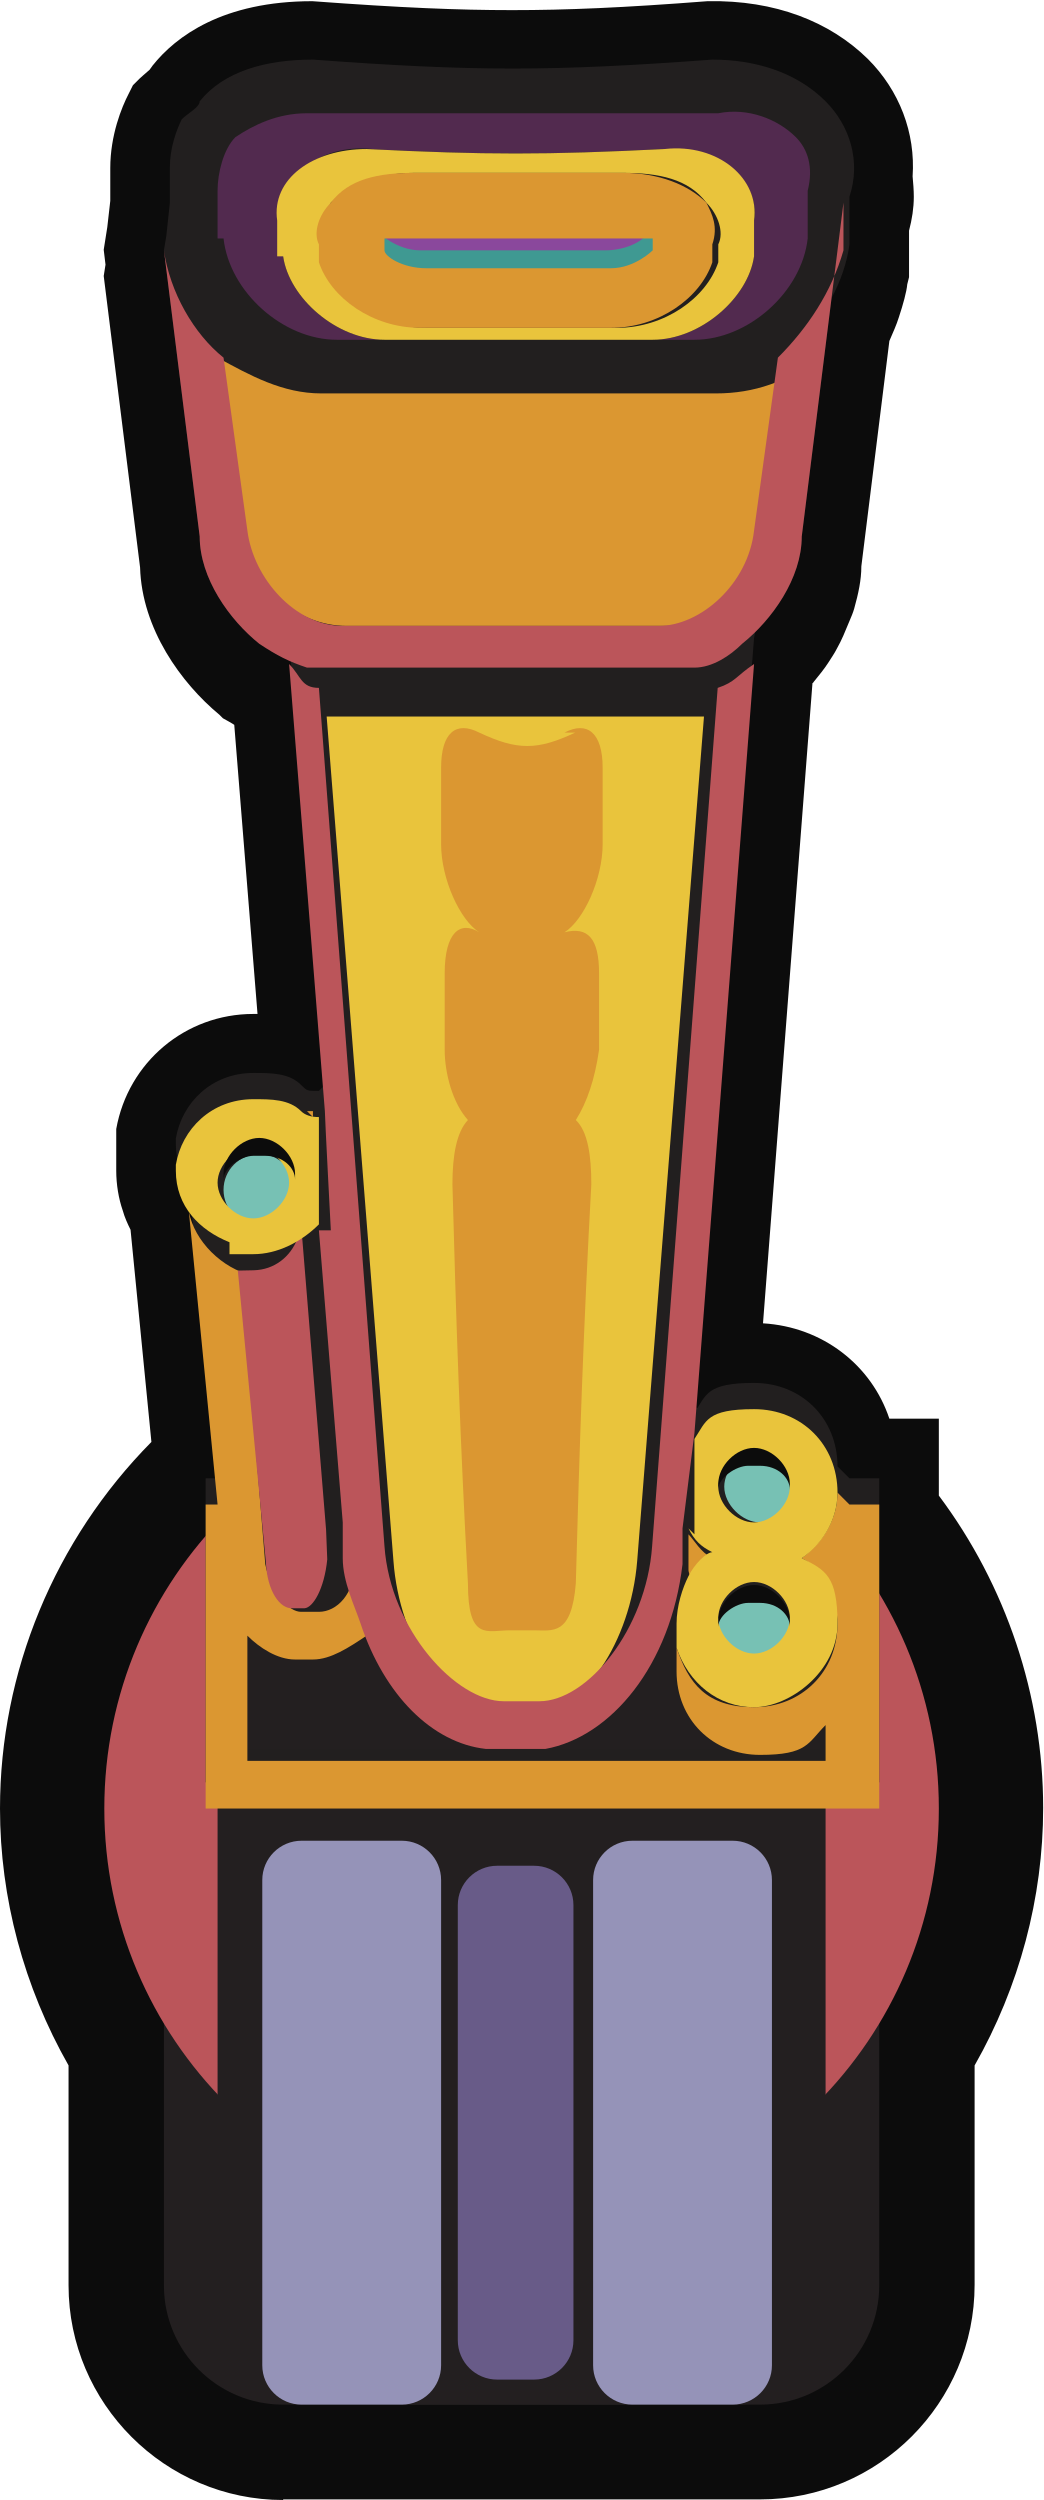
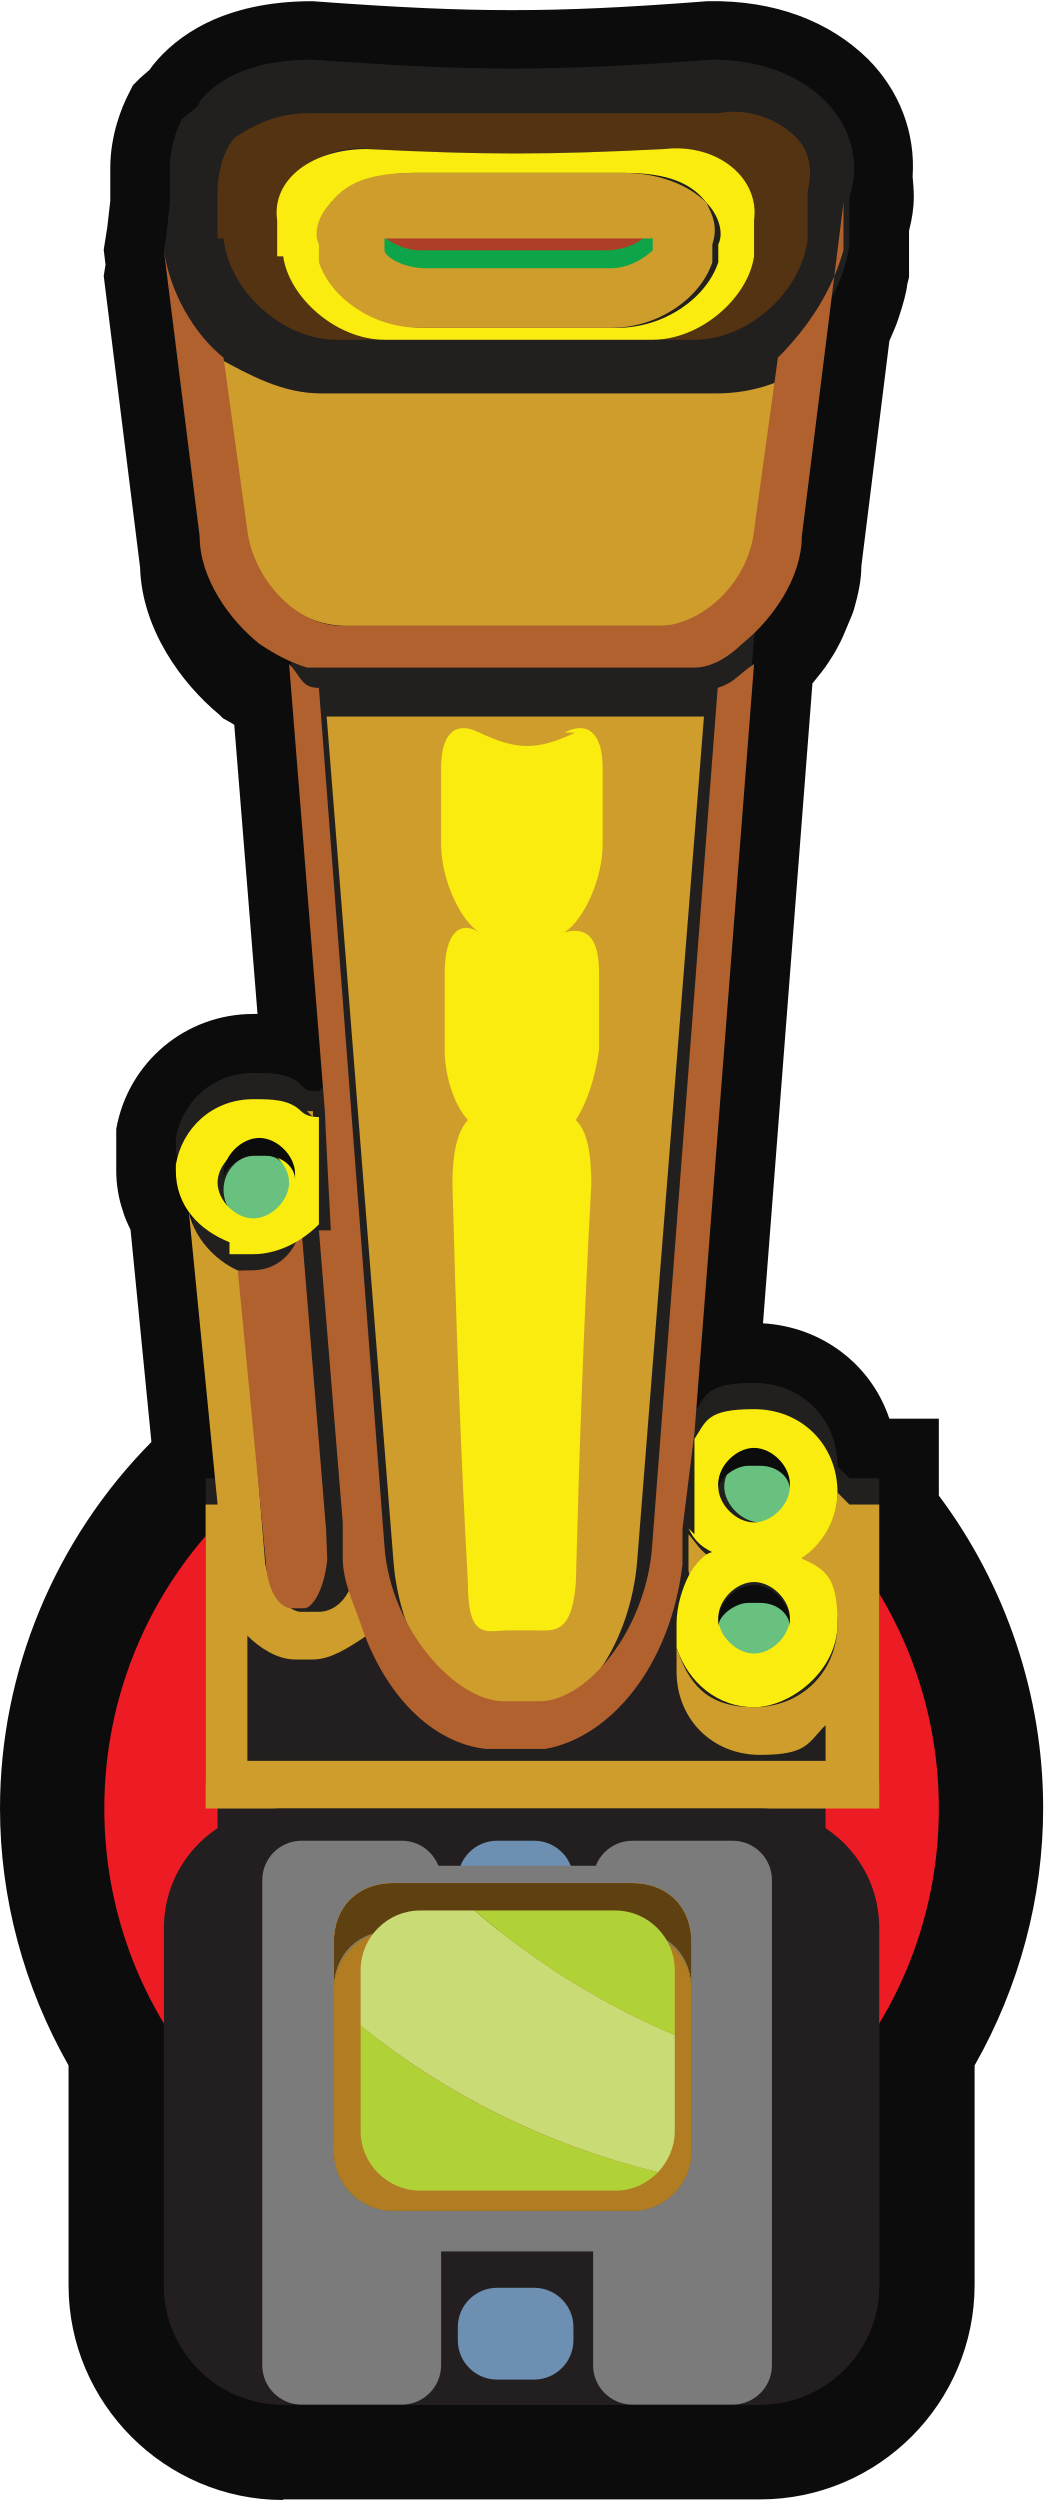
- <svg xmlns="http://www.w3.org/2000/svg" id="Layer_2" data-name="Layer 2" viewBox="0 0 17.5 41.94">
+ <svg xmlns="http://www.w3.org/2000/svg" id="Layer_2" data-name="Layer 2" viewBox="0 0 17.5 41.94" overflow="visible">
  <defs>
    <style>
      .cls-1 {
-         fill: #bb555a;
+         fill: #2c451e;
+         opacity: .9;
+       }
+ 
+       .cls-1, .cls-2, .cls-3, .cls-4 {
+         isolation: isolate;
+       }
+ 
+       .cls-5 {
+         fill: #5f4011;
+       }
+ 
+       .cls-6 {
+         fill: #b1612e;
+       }
+ 
+       .cls-7, .cls-3 {
+         fill: #231f20;
+       }
+ 
+       .cls-8 {
+         fill: #3aaecc;
      }

      .cls-2 {
-         fill: #3f9992;
-       }
- 
-       .cls-3, .cls-4 {
-         fill: #231f20;
-       }
- 
-       .cls-5 {
-         fill: #db9731;
-       }
- 
-       .cls-5, .cls-4 {
-         isolation: isolate;
-       }
- 
-       .cls-6 {
-         fill: #77c1b4;
-       }
- 
-       .cls-7 {
-         fill: #522a4f;
-       }
- 
-       .cls-8 {
-         fill: #8a489c;
+         fill: #f6891f;
      }

      .cls-9 {
-         fill: #685b88;
+         fill: #533312;
      }

      .cls-10 {
-         fill: #382f47;
+         fill: #0ea44a;
      }

      .cls-11 {
-         fill: #9593b8;
+         fill: #ed1c24;
      }

      .cls-12 {
+         fill: #ae3e27;
+       }
+ 
+       .cls-13 {
+         fill: #b0d237;
+       }
+ 
+       .cls-14 {
+         fill: #6d8fb1;
+       }
+ 
+       .cls-15 {
+         fill: #7a5220;
+       }
+ 
+       .cls-16 {
        fill: #221f1f;
      }

-       .cls-13 {
-         fill: #e9c43c;
+       .cls-17 {
+         fill: #0c0c0c;
      }

-       .cls-14 {
-         fill: #0c0c0c;
+       .cls-18 {
+         fill: #69c180;
+       }
+ 
+       .cls-19 {
+         fill: #081c29;
+       }
+ 
+       .cls-20 {
+         fill: #faec0e;
+       }
+ 
+       .cls-21 {
+         fill: #febd30;
+       }
+ 
+       .cls-22 {
+         fill: #b27c23;
+       }
+ 
+       .cls-23 {
+         fill: #c8db75;
+       }
+ 
+       .cls-24 {
+         fill: #81b9e5;
+       }
+ 
+       .cls-4 {
+         fill: #ce9d2b;
+       }
+ 
+       .cls-25 {
+         fill: #7b7b7b;
      }
    </style>
  </defs>
  <g id="Layer_1-2" data-name="Layer 1">
    <g>
-       <path class="cls-14" d="M4.75,41.94c-1.98,0-3.6-1.62-3.6-3.6v-3.69c-.75-1.32-1.15-2.81-1.15-4.31,0-2.3.92-4.51,2.54-6.15l-.35-3.56c-.05-.1-.1-.21-.13-.32-.07-.2-.11-.44-.11-.67v-.24c0-.06,0-.12,0-.19v-.27c.2-1.12,1.16-1.93,2.3-1.93h.07l-.39-4.85s-.06-.04-.1-.06l-.09-.05-.06-.06c-.64-.53-1.3-1.44-1.33-2.47l-.61-4.89.03-.19-.03-.25.06-.38.05-.44v-.55c0-.55.19-1.02.31-1.25l.07-.14.11-.11s.11-.1.17-.15l.05-.07c.39-.49,1.18-1.08,2.68-1.08,1.49.11,2.44.15,3.35.15s1.86-.04,3.28-.15h.01C13,0,13.92.36,14.56.99c.53.53.8,1.24.75,1.97.01.11.02.23.02.34,0,.19-.03.38-.08.57v.78l-.03.12c-.01.12-.07.34-.14.55-.04.13-.1.26-.16.4l-.47,3.78c0,.23-.05.46-.12.71-.02.07-.05.14-.08.21-.07.17-.13.32-.21.46-.04.08-.09.15-.14.23-.07.11-.16.22-.25.33,0,0-.01.02-.02.02l-.83,10.74c1,.06,1.82.7,2.12,1.6h.83v1.29c1.13,1.51,1.75,3.36,1.75,5.24,0,1.51-.4,3-1.15,4.32v3.68c0,1.98-1.61,3.6-3.6,3.6H4.75Z" />
      <g>
-         <path class="cls-14" d="M16.5,30.34c0-1.86-.66-3.56-1.75-4.9v-.2h0s-.18,0-.18,0c-.19-.21-.39-.42-.6-.61-.17-.58-.67-.99-1.32-.99,0,0-.01,0-.02,0-.29-.17-.6-.33-.91-.46l.93-12.04.02-.1s.05-.06.08-.09c.04-.05.08-.09.12-.14.07-.08.13-.17.19-.25.04-.05.07-.11.1-.16.06-.1.1-.2.14-.31.02-.05.05-.1.06-.16.05-.16.08-.32.08-.49l.5-4h0c.07-.14.14-.28.19-.43.05-.15.09-.31.11-.46,0,0,0,0,0,0h0v-.8c.05-.15.08-.3.08-.45,0-.44-.18-.85-.48-1.15-.5-.5-1.2-.7-1.9-.7-2.7.2-4,.2-6.7,0-.6,0-1.14.11-1.55.38-.13.09-.25.2-.35.32,0,.03-.01.05-.03.08-.03.03-.06.06-.1.09-.06.04-.12.09-.16.13-.1.2-.2.5-.2.8v.6h0s-.06.56-.06.56l-.04.24.6,4.8c0,.7.5,1.4,1,1.8,0,0,0,0,0,0,.11.07.2.13.3.18.07.04.15.08.23.11l.57,7.11-.1.1s-.07,0-.1,0v-.1h-.1s0,0,.1.1c-.05,0-.08,0-.1-.02,0,0,0,0-.01,0-.02-.01-.05-.04-.08-.07-.15-.15-.36-.19-.58-.2-.07,0-.15,0-.22,0-.17,0-.34.03-.48.09-.4.15-.67.5-.78.9,0,.04-.03.07-.04.11h0v.1c0,.13.02.26.06.37.04.11.09.21.15.3,0,0,0,0,0,0l.3,3.02.12,1.25c-1.58,1.42-2.59,3.47-2.59,5.76,0,1.48.43,2.86,1.15,4.04v3.96c0,1.43,1.17,2.6,2.6,2.6h8c1.43,0,2.6-1.17,2.6-2.6v-3.96c.72-1.18,1.15-2.56,1.15-4.04Z" />
-         <rect class="cls-4" x="2.75" y="30.34" width="12" height="10" rx="2" ry="2" />
-         <circle class="cls-1" cx="8.75" cy="30.34" r="7" />
-         <circle class="cls-10" cx="8.75" cy="30.34" r="4" />
-         <rect class="cls-3" x="3.65" y="26.34" width="10.2" height="14" rx="1.5" ry="1.5" />
-         <rect class="cls-11" x="4.4" y="30.88" width="3" height="9.46" rx=".66" ry=".66" />
-         <rect class="cls-11" x="9.95" y="30.88" width="3" height="9.46" rx=".66" ry=".66" />
-         <rect class="cls-9" x="7.68" y="31.3" width="1.94" height="8.62" rx=".66" ry=".66" />
-         <path class="cls-12" d="M14.05,24.6c0-.8-.6-1.4-1.4-1.4s-.8.2-1,.5M11.65,23.6l1-12.9.02-.1c.42-.41.78-1.01.78-1.6l.5-4c.15-.28.26-.59.3-.9v-.8c.2-.6,0-1.2-.4-1.6-.5-.5-1.2-.7-1.9-.7-2.7.2-4,.2-6.7,0-.8,0-1.5.2-1.9.7,0,.1-.2.2-.3.3-.1.2-.2.5-.2.8v.6l-.06.56-.04.24.6,4.8c0,.7.5,1.4,1,1.8.2.13.36.22.53.29l.57,7.11-.1.1s-.07,0-.1,0h0c-.1,0-.12-.02-.2-.1-.2-.2-.5-.2-.8-.2-.7,0-1.2.5-1.3,1.1v.1c0,.26.09.48.22.67l.48,4.93h-.2v5.1h11.3v-5.1h-.5l-.2-.2" />
-         <ellipse class="cls-2" cx="8.85" cy="4.2" rx="2.8" ry=".8" />
-         <path class="cls-3" d="M11.55,26.44s0-.1-.1-.2c-.2,1.6-1.1,2.9-2.3,3.1h4.6v-.6c-.2.3-.6.5-1.1.5-.8,0-1.4-.6-1.4-1.4s0-.2,0-.4v-.4c0-.3,0-.5.2-.8l.1.2Z" />
-         <path class="cls-3" d="M6.05,27.24c-.2.3-.5.4-.9.4h-.3c-.3,0-.6-.1-.8-.4v2.1h4.1c-.9-.1-1.7-1-2.1-2.1Z" />
-         <path class="cls-5" d="M14.05,25.04c0,.4-.2.8-.6,1.1.4.2.6.7.6,1.1,0,.8-.6,1.4-1.4,1.4s-1.1-.4-1.3-1v.4c0,.8.6,1.4,1.4,1.4s.8-.2,1.1-.5v.6H4.15v-2.1c.2.2.5.4.8.4h.3c.3,0,.6-.2.9-.4-.1-.4-.2-.7-.2-1.1v-.6.5c0,.5-.3.8-.6.8h-.3c-.2,0-.5-.3-.6-.8l-.4-4.9c-.5-.2-.9-.7-.9-1.2h0l.5,5.1h-.2v5.1h11.3v-5.1h-.5l-.2-.2Z" />
-         <path class="cls-1" d="M4.99,20.78c-.12.31-.39.52-.73.53s-.21,0-.27.01l.47,4.88c.02.5.24.79.44.78h.21c.14-.01.33-.32.38-.82l-.02-.5-.4-4.89h-.07Z" />
-         <path class="cls-5" d="M5.25,18.64h-.1l.1.1h0v-.1Z" />
-         <path class="cls-5" d="M11.95,26.14c-.2-.1-.3-.3-.4-.4v.6s0,.1.1.2c0-.1.2-.3.4-.4h-.1Z" />
-         <path class="cls-6" d="M12.15,24.94c0,.3.3.6.6.6s.6-.3.6-.6-.3-.6-.6-.6-.6.3-.6.6Z" />
-         <path class="cls-6" d="M12.65,26.64c-.3,0-.6.3-.6.6s.3.6.6.6.6-.3.6-.6-.3-.6-.6-.6Z" />
-         <path class="cls-13" d="M11.55,25.64c.1.2.2.3.4.4-.1,0-.3.2-.4.4s-.2.5-.2.8v.4c.2.6.7,1,1.3,1s1.4-.6,1.4-1.4-.2-.9-.6-1.1c.3-.2.6-.6.6-1.1h0c0-.8-.6-1.4-1.4-1.4s-.8.2-1,.5v1.6l-.1-.1ZM13.25,24.94c0,.3-.3.6-.6.6s-.6-.3-.6-.6.3-.6.6-.6.6.3.6.6ZM12.65,27.74c-.3,0-.6-.3-.6-.6s.3-.6.6-.6.6.3.6.6-.3.6-.6.6Z" />
-         <circle class="cls-6" cx="4.35" cy="19.96" r=".6" />
-         <path class="cls-13" d="M3.85,21.04h.4c.4,0,.8-.2,1.1-.5v-1.8q-.2,0-.3-.1c-.2-.2-.5-.2-.8-.2-.7,0-1.2.5-1.3,1.1v.1h0c0,.6.4,1,.9,1.2v.2ZM4.85,19.84c0,.3-.3.6-.6.6s-.6-.3-.6-.6.3-.6.6-.6.6.3.6.6Z" />
-         <path class="cls-13" d="M8.65,12.02h-3.17l1.12,14.16c.1,1.38.92,2.56,1.74,2.56h.61c.82,0,1.63-1.18,1.74-2.56l1.12-14.16h-.51c-1.12,0-1.84,0-2.66,0Z" />
-         <path class="cls-1" d="M5.35,20.64l.4,4.9v.6c0,.4.2.8.3,1.1.4,1.2,1.2,2,2.1,2.1h1c1.1-.2,2.1-1.4,2.3-3.1v-.6l.2-1.6,1-12.9c-.3.2-.31.3-.61.4l-1.1,14.4c-.1,1.4-1.09,2.6-1.89,2.6h-.6c-.8,0-1.9-1.2-2-2.6l-1.1-14.4c-.3,0-.3-.2-.5-.4l.6,7.5h0c0,.1.1,2,.1,2h-.2Z" />
-         <path class="cls-5" d="M9.65,12.29c-.64.3-.97.3-1.61,0-.39-.2-.64,0-.64.59v1.28c0,.59.32,1.28.64,1.48-.32-.2-.58,0-.58.69v1.28c0,.39.13.89.39,1.18-.19.2-.26.59-.26,1.08.06,2.26.13,4.33.26,6.69,0,.98.32.79.71.79h.39c.32,0,.64.1.71-.79.06-2.26.13-4.33.26-6.69,0-.49-.06-.89-.26-1.08.19-.3.32-.69.39-1.18v-1.28c0-.59-.19-.79-.58-.69.32-.2.64-.89.64-1.48v-1.28c0-.59-.26-.79-.64-.59h.19Z" />
-         <path class="cls-5" d="M8.65,6.6h-3.26c-.65,0-1.19-.3-1.74-.6l.43,2.9c.11.9.87,1.6,1.74,1.6h5.76c.87,0,1.63-.8,1.74-1.6l.43-2.9c-.54.4-1.09.6-1.74.6h-3.37Z" />
-         <path class="cls-1" d="M5.45,11.2h6.2c.3,0,.6-.2.8-.4.5-.4,1-1.1,1-1.8l.7-5.6v.8c-.2.7-.6,1.3-1.1,1.8l-.4,2.9c-.1.9-.9,1.6-1.6,1.6h-5.3c-.8,0-1.5-.8-1.6-1.6l-.4-2.9c-.5-.4-.9-1.1-1-1.8l.6,4.8c0,.7.5,1.4,1,1.8.3.2.5.3.8.4h.3Z" />
-         <path class="cls-7" d="M3.75,4c.1.9,1,1.7,1.9,1.7h6c.9,0,1.8-.8,1.9-1.7v-.8c.1-.4,0-.7-.2-.9-.3-.3-.8-.5-1.3-.4h-6.9c-.5,0-.9.2-1.2.4-.2.2-.3.6-.3.9v.8h.1ZM6.15,2.5c2,.1,3,.1,5,0,.9,0,1.6.5,1.5,1.2v.6c-.1.7-.9,1.4-1.7,1.4h-4.5c-.8,0-1.6-.7-1.7-1.4v-.6c-.1-.7.6-1.3,1.5-1.2h-.1Z" />
-         <path class="cls-13" d="M4.75,4.3c.1.7.9,1.4,1.7,1.4h4.5c.8,0,1.6-.7,1.7-1.4v-.6c.1-.7-.6-1.3-1.5-1.2-2,.1-3,.1-5,0-.9,0-1.6.5-1.5,1.2v.6h.1ZM5.55,3.4c.3-.3.8-.5,1.4-.5h3.5c.6,0,1.1.1,1.4.5.2.2.3.5.2.7v.3c-.2.6-.9,1.1-1.7,1.1h-3.2c-.8,0-1.5-.5-1.7-1.1v-.3c-.1-.3,0-.5.1-.7Z" />
-         <path class="cls-8" d="M6.85,3.7h-.5v.2s.3.3.7.3h3.1c.4,0,.7-.2.7-.3v-.2h-4.1.1Z" />
-         <path class="cls-5" d="M7.05,5.5h3.2c.8,0,1.5-.5,1.7-1.1v-.3c.1-.3,0-.5-.1-.7-.3-.3-.8-.5-1.4-.5h-3.5c-.6,0-1.1.1-1.4.5-.2.2-.3.5-.2.7v.3c.2.6.9,1.1,1.7,1.1ZM10.95,4v.2s-.3.3-.7.3h-3.1c-.4,0-.7-.2-.7-.3v-.2h4.6-.1Z" />
-         <path class="cls-14" d="M4.45,19.39c.3,0,.5.2.5.4v-.1c0-.3-.3-.6-.6-.6s-.6.3-.6.6,0,0,0,.1c0-.2.3-.4.5-.4h.2Z" />
-         <path class="cls-14" d="M12.75,24.59c.3,0,.5.2.5.4v-.1c0-.3-.3-.6-.6-.6s-.6.3-.6.6,0,0,0,.1c0-.2.3-.4.5-.4h.2Z" />
-         <path class="cls-14" d="M12.75,26.89c.3,0,.5.2.5.4v-.1c0-.3-.3-.6-.6-.6s-.6.3-.6.6,0,0,0,.1c0-.2.3-.4.5-.4h.2Z" />
+         <path class="cls-17" d="M4.75,41.94c-1.98,0-3.6-1.62-3.6-3.6v-3.69c-.75-1.32-1.15-2.81-1.15-4.31,0-2.3.92-4.51,2.54-6.15l-.35-3.56c-.05-.1-.1-.21-.13-.32-.07-.2-.11-.44-.11-.67v-.24c0-.06,0-.12,0-.19v-.27c.2-1.12,1.16-1.93,2.3-1.93h.07l-.39-4.85s-.06-.04-.1-.06l-.09-.05-.06-.06c-.64-.53-1.3-1.44-1.33-2.47l-.61-4.89.03-.19-.03-.25.06-.38.05-.44v-.55c0-.55.19-1.02.31-1.25l.07-.14.11-.11s.11-.1.17-.15l.05-.07c.39-.49,1.18-1.08,2.68-1.08,1.49.11,2.44.15,3.35.15s1.86-.04,3.28-.15h.01C13,0,13.92.36,14.56.99c.53.53.8,1.24.75,1.97.01.11.02.23.02.34,0,.19-.03.38-.08.57v.78l-.03.12c-.01.12-.07.34-.14.55-.04.13-.1.26-.16.4l-.47,3.78c0,.23-.05.46-.12.71-.02.07-.05.14-.08.21-.07.17-.13.32-.21.46-.04.08-.09.15-.14.23-.07.11-.16.22-.25.33,0,0-.01.02-.02.02l-.83,10.74c1,.06,1.82.7,2.12,1.6h.83v1.29c1.13,1.51,1.75,3.36,1.75,5.24,0,1.51-.4,3-1.15,4.32v3.68c0,1.98-1.61,3.6-3.6,3.6H4.75Z" />
+         <g>
+           <path class="cls-17" d="M16.5,30.34c0-1.86-.66-3.56-1.75-4.9v-.2h0s-.18,0-.18,0c-.19-.21-.39-.42-.6-.61-.17-.58-.67-.99-1.32-.99,0,0-.01,0-.02,0-.29-.17-.6-.33-.91-.46l.93-12.04.02-.1s.05-.06.08-.09c.04-.05.08-.09.12-.14.07-.08.13-.17.19-.25.04-.05.07-.11.1-.16.06-.1.1-.2.14-.31.02-.05.05-.1.06-.16.05-.16.08-.32.08-.49l.5-4h0c.07-.14.14-.28.19-.43.05-.15.09-.31.11-.46,0,0,0,0,0,0h0v-.8c.05-.15.08-.3.08-.45,0-.44-.18-.85-.48-1.15-.5-.5-1.2-.7-1.9-.7-2.7.2-4,.2-6.7,0-.6,0-1.14.11-1.55.38-.13.09-.25.2-.35.32,0,.03-.01.05-.03.08-.03.03-.06.06-.1.09-.06.04-.12.09-.16.13-.1.2-.2.5-.2.8v.6h0s-.06.56-.06.56l-.04.24.6,4.8c0,.7.5,1.4,1,1.8,0,0,0,0,0,0,.11.07.2.13.3.18.07.04.15.08.23.11l.57,7.11-.1.1s-.07,0-.1,0v-.1h-.1s0,0,.1.1c-.05,0-.08,0-.1-.02,0,0,0,0-.01,0-.02-.01-.05-.04-.08-.07-.15-.15-.36-.19-.58-.2-.07,0-.15,0-.22,0-.17,0-.34.03-.48.09-.4.15-.67.5-.78.9,0,.04-.03.07-.04.11h0v.1c0,.13.02.26.06.37.04.11.09.21.15.3,0,0,0,0,0,0l.3,3.02.12,1.25c-1.58,1.42-2.59,3.47-2.59,5.76,0,1.48.43,2.86,1.15,4.04v3.96c0,1.43,1.17,2.6,2.6,2.6h8c1.43,0,2.6-1.17,2.6-2.6v-3.96c.72-1.18,1.15-2.56,1.15-4.04Z" />
+           <rect class="cls-3" x="2.75" y="30.34" width="12" height="10" rx="2" ry="2" />
+           <circle class="cls-11" cx="8.75" cy="30.34" r="7" />
+           <circle class="cls-8" cx="8.75" cy="30.34" r="4" />
+           <rect class="cls-7" x="3.65" y="26.34" width="10.2" height="14" rx="1.5" ry="1.5" />
+           <path class="cls-16" d="M14.05,24.6c0-.8-.6-1.4-1.4-1.4s-.8.2-1,.5M11.65,23.6l1-12.9.02-.1c.42-.41.78-1.01.78-1.6l.5-4c.15-.28.26-.59.3-.9v-.8c.2-.6,0-1.2-.4-1.6-.5-.5-1.2-.7-1.9-.7-2.7.2-4,.2-6.7,0-.8,0-1.5.2-1.9.7,0,.1-.2.2-.3.3-.1.2-.2.5-.2.8v.6l-.06.56-.04.24.6,4.8c0,.7.5,1.4,1,1.8.2.13.36.22.53.29l.57,7.11-.1.1s-.07,0-.1,0h0c-.1,0-.12-.02-.2-.1-.2-.2-.5-.2-.8-.2-.7,0-1.2.5-1.3,1.1v.1c0,.26.09.48.22.67l.48,4.93h-.2v5.1h11.3v-5.1h-.5l-.2-.2" />
+           <ellipse class="cls-10" cx="8.85" cy="4.2" rx="2.8" ry=".8" />
+           <path class="cls-7" d="M11.55,26.44s0-.1-.1-.2c-.2,1.6-1.1,2.9-2.3,3.1h4.6v-.6c-.2.3-.6.5-1.1.5-.8,0-1.4-.6-1.4-1.4s0-.2,0-.4v-.4c0-.3,0-.5.2-.8l.1.2Z" />
+           <path class="cls-7" d="M6.05,27.24c-.2.3-.5.4-.9.4h-.3c-.3,0-.6-.1-.8-.4v2.1h4.1c-.9-.1-1.7-1-2.1-2.1Z" />
+           <path class="cls-4" d="M14.05,25.04c0,.4-.2.8-.6,1.1.4.2.6.7.6,1.1,0,.8-.6,1.4-1.4,1.4s-1.1-.4-1.3-1v.4c0,.8.6,1.4,1.4,1.4s.8-.2,1.1-.5v.6H4.15v-2.1c.2.2.5.4.8.4h.3c.3,0,.6-.2.9-.4-.1-.4-.2-.7-.2-1.1v-.6.5c0,.5-.3.8-.6.8h-.3c-.2,0-.5-.3-.6-.8l-.4-4.9c-.5-.2-.9-.7-.9-1.2h0l.5,5.1h-.2v5.1h11.3v-5.1h-.5l-.2-.2Z" />
+           <path class="cls-6" d="M4.99,20.78c-.12.31-.39.52-.73.53s-.21,0-.27.01l.47,4.88c.02.5.24.79.44.78h.21c.14-.01.33-.32.38-.82l-.02-.5-.4-4.89h-.07Z" />
+           <path class="cls-4" d="M5.25,18.64h-.1l.1.1h0v-.1Z" />
+           <path class="cls-4" d="M11.95,26.14c-.2-.1-.3-.3-.4-.4v.6s0,.1.1.2c0-.1.2-.3.4-.4h-.1Z" />
+           <path class="cls-18" d="M12.15,24.94c0,.3.3.6.6.6s.6-.3.6-.6-.3-.6-.6-.6-.6.3-.6.6Z" />
+           <path class="cls-18" d="M12.65,26.64c-.3,0-.6.3-.6.6s.3.6.6.6.6-.3.6-.6-.3-.6-.6-.6Z" />
+           <path class="cls-20" d="M11.55,25.64c.1.2.2.3.4.4-.1,0-.3.2-.4.4s-.2.5-.2.8v.4c.2.6.7,1,1.3,1s1.4-.6,1.4-1.4-.2-.9-.6-1.1c.3-.2.6-.6.6-1.1h0c0-.8-.6-1.4-1.4-1.4s-.8.2-1,.5v1.6l-.1-.1ZM13.25,24.94c0,.3-.3.6-.6.6s-.6-.3-.6-.6.3-.6.6-.6.6.3.6.6ZM12.65,27.74c-.3,0-.6-.3-.6-.6s.3-.6.6-.6.6.3.6.6-.3.6-.6.6Z" />
+           <circle class="cls-18" cx="4.35" cy="19.96" r=".6" />
+           <path class="cls-20" d="M3.85,21.04h.4c.4,0,.8-.2,1.1-.5v-1.8q-.2,0-.3-.1c-.2-.2-.5-.2-.8-.2-.7,0-1.2.5-1.3,1.1v.1h0c0,.6.4,1,.9,1.2v.2ZM4.85,19.84c0,.3-.3.6-.6.6s-.6-.3-.6-.6.3-.6.6-.6.6.3.6.6Z" />
+           <path class="cls-4" d="M8.65,12.02h-3.17l1.12,14.16c.1,1.38.92,2.56,1.74,2.56h.61c.82,0,1.63-1.18,1.74-2.56l1.12-14.16h-.51c-1.12,0-1.84,0-2.66,0Z" />
+           <path class="cls-6" d="M5.35,20.64l.4,4.9v.6c0,.4.2.8.3,1.1.4,1.2,1.2,2,2.1,2.1h1c1.1-.2,2.1-1.4,2.3-3.1v-.6l.2-1.6,1-12.9c-.3.2-.31.3-.61.4l-1.1,14.4c-.1,1.4-1.09,2.6-1.89,2.6h-.6c-.8,0-1.9-1.2-2-2.6l-1.1-14.4c-.3,0-.3-.2-.5-.4l.6,7.5h0c0,.1.1,2,.1,2h-.2Z" />
+           <path class="cls-20" d="M9.65,12.29c-.64.3-.97.3-1.61,0-.39-.2-.64,0-.64.59v1.28c0,.59.32,1.28.64,1.48-.32-.2-.58,0-.58.69v1.28c0,.39.13.89.39,1.18-.19.2-.26.59-.26,1.08.06,2.26.13,4.33.26,6.69,0,.98.32.79.71.79h.39c.32,0,.64.1.71-.79.06-2.26.13-4.33.26-6.69,0-.49-.06-.89-.26-1.08.19-.3.32-.69.39-1.18v-1.28c0-.59-.19-.79-.58-.69.32-.2.64-.89.64-1.48v-1.28c0-.59-.26-.79-.64-.59h.19Z" />
+           <path class="cls-4" d="M8.65,6.6h-3.26c-.65,0-1.19-.3-1.74-.6l.43,2.9c.11.9.87,1.6,1.74,1.6h5.76c.87,0,1.63-.8,1.74-1.6l.43-2.9c-.54.4-1.09.6-1.74.6h-3.37Z" />
+           <path class="cls-6" d="M5.45,11.2h6.2c.3,0,.6-.2.8-.4.5-.4,1-1.1,1-1.8l.7-5.6v.8c-.2.7-.6,1.3-1.1,1.8l-.4,2.9c-.1.9-.9,1.6-1.6,1.6h-5.3c-.8,0-1.5-.8-1.6-1.6l-.4-2.9c-.5-.4-.9-1.1-1-1.8l.6,4.8c0,.7.5,1.4,1,1.8.3.2.5.3.8.4h.3Z" />
+           <path class="cls-9" d="M3.75,4c.1.9,1,1.7,1.9,1.7h6c.9,0,1.8-.8,1.9-1.7v-.8c.1-.4,0-.7-.2-.9-.3-.3-.8-.5-1.3-.4h-6.9c-.5,0-.9.2-1.2.4-.2.2-.3.6-.3.9v.8h.1ZM6.15,2.5c2,.1,3,.1,5,0,.9,0,1.6.5,1.5,1.2v.6c-.1.7-.9,1.4-1.7,1.4h-4.5c-.8,0-1.6-.7-1.7-1.4v-.6c-.1-.7.6-1.3,1.5-1.2h-.1Z" />
+           <path class="cls-20" d="M4.75,4.3c.1.7.9,1.4,1.7,1.4h4.5c.8,0,1.6-.7,1.7-1.4v-.6c.1-.7-.6-1.3-1.5-1.2-2,.1-3,.1-5,0-.9,0-1.6.5-1.5,1.2v.6h.1ZM5.55,3.4c.3-.3.8-.5,1.4-.5h3.5c.6,0,1.1.1,1.4.5.2.2.3.5.2.7v.3c-.2.6-.9,1.1-1.7,1.1h-3.2c-.8,0-1.5-.5-1.7-1.1v-.3c-.1-.3,0-.5.1-.7Z" />
+           <path class="cls-12" d="M6.85,3.7h-.5v.2s.3.3.7.3h3.1c.4,0,.7-.2.7-.3v-.2h-4.1.1Z" />
+           <path class="cls-4" d="M7.05,5.5h3.2c.8,0,1.5-.5,1.7-1.1v-.3c.1-.3,0-.5-.1-.7-.3-.3-.8-.5-1.4-.5h-3.5c-.6,0-1.1.1-1.4.5-.2.2-.3.5-.2.7v.3c.2.6.9,1.1,1.7,1.1ZM10.95,4v.2s-.3.3-.7.3h-3.1c-.4,0-.7-.2-.7-.3v-.2h4.6-.1Z" />
+           <path class="cls-17" d="M4.45,19.39c.3,0,.5.2.5.4v-.1c0-.3-.3-.6-.6-.6s-.6.3-.6.6,0,0,0,.1c0-.2.3-.4.5-.4h.2Z" />
+           <path class="cls-17" d="M12.75,24.59c.3,0,.5.2.5.4v-.1c0-.3-.3-.6-.6-.6s-.6.3-.6.6,0,0,0,.1c0-.2.3-.4.5-.4h.2Z" />
+           <path class="cls-17" d="M12.75,26.89c.3,0,.5.2.5.4v-.1c0-.3-.3-.6-.6-.6s-.6.3-.6.6,0,0,0,.1c0-.2.3-.4.5-.4h.2Z" />
+         </g>
+       </g>
+       <g>
+         <g>
+           <rect class="cls-3" x="2.75" y="30.34" width="12" height="10" rx="2" ry="2" />
+           <rect class="cls-25" x="4.4" y="30.88" width="3" height="9.46" rx=".66" ry=".66" />
+           <rect class="cls-25" x="9.95" y="30.88" width="3" height="9.46" rx=".66" ry=".66" />
+           <rect class="cls-14" x="7.68" y="38.38" width="1.94" height="1.54" rx=".66" ry=".66" />
+           <rect class="cls-14" x="7.68" y="30.88" width="1.94" height="1.54" rx=".66" ry=".66" />
+         </g>
+         <rect class="cls-25" x="5.35" y="31.3" width="6.47" height="6.47" />
+         <g>
+           <g>
+             <path class="cls-15" d="M8.6,36.14c-.99,0-1.8-.81-1.8-1.8s.81-1.8,1.8-1.8,1.8.81,1.8,1.8-.81,1.8-1.8,1.8Z" />
+             <path class="cls-2" d="M8.6,35.33c-.87,0-1.57-.7-1.57-1.57s.7-1.57,1.57-1.57,1.57.7,1.57,1.57-.7,1.57-1.57,1.57Z" />
+             <circle class="cls-19" cx="8.6" cy="34.34" r="1.8" />
+             <circle class="cls-24" cx="8.6" cy="34.34" r="1.8" />
+           </g>
+           <g>
+             <path class="cls-21" d="M6.6,32.39h4c.6,0,1,.4,1,1v-.8c0-.6-.4-1-1-1h-4c-.6,0-1,.4-1,1v.8c0-.6.4-1,1-1Z" />
+             <path class="cls-5" d="M6.6,32.39h4c.6,0,1,.4,1,1v-.8c0-.6-.4-1-1-1h-4c-.6,0-1,.4-1,1v.8c0-.6.4-1,1-1Z" />
+             <rect class="cls-21" x="5.6" y="32.39" width="6" height="4.7" rx="1" ry="1" />
+             <rect class="cls-1" x="5.6" y="32.39" width="6" height="4.7" rx="1" ry="1" />
+             <rect class="cls-22" x="5.6" y="32.39" width="6" height="4.7" rx="1" ry="1" />
+             <g>
+               <path class="cls-13" d="M6.05,35.75c0,.55.45,1,1,1h3.27c.29,0,.54-.12.72-.31-1.86-.45-3.56-1.29-4.99-2.46v1.77Z" />
+               <path class="cls-23" d="M11.32,34.14c-1.23-.52-2.36-1.23-3.36-2.09h-.91c-.55,0-1,.45-1,1v.93c1.44,1.17,3.14,2.01,4.99,2.46.17-.18.28-.42.28-.69v-1.61Z" />
+               <path class="cls-13" d="M11.32,33.05c0-.55-.45-1-1-1h-2.36c1,.86,2.13,1.57,3.36,2.09v-1.09Z" />
+             </g>
+           </g>
+         </g>
      </g>
    </g>
  </g>
</svg>
